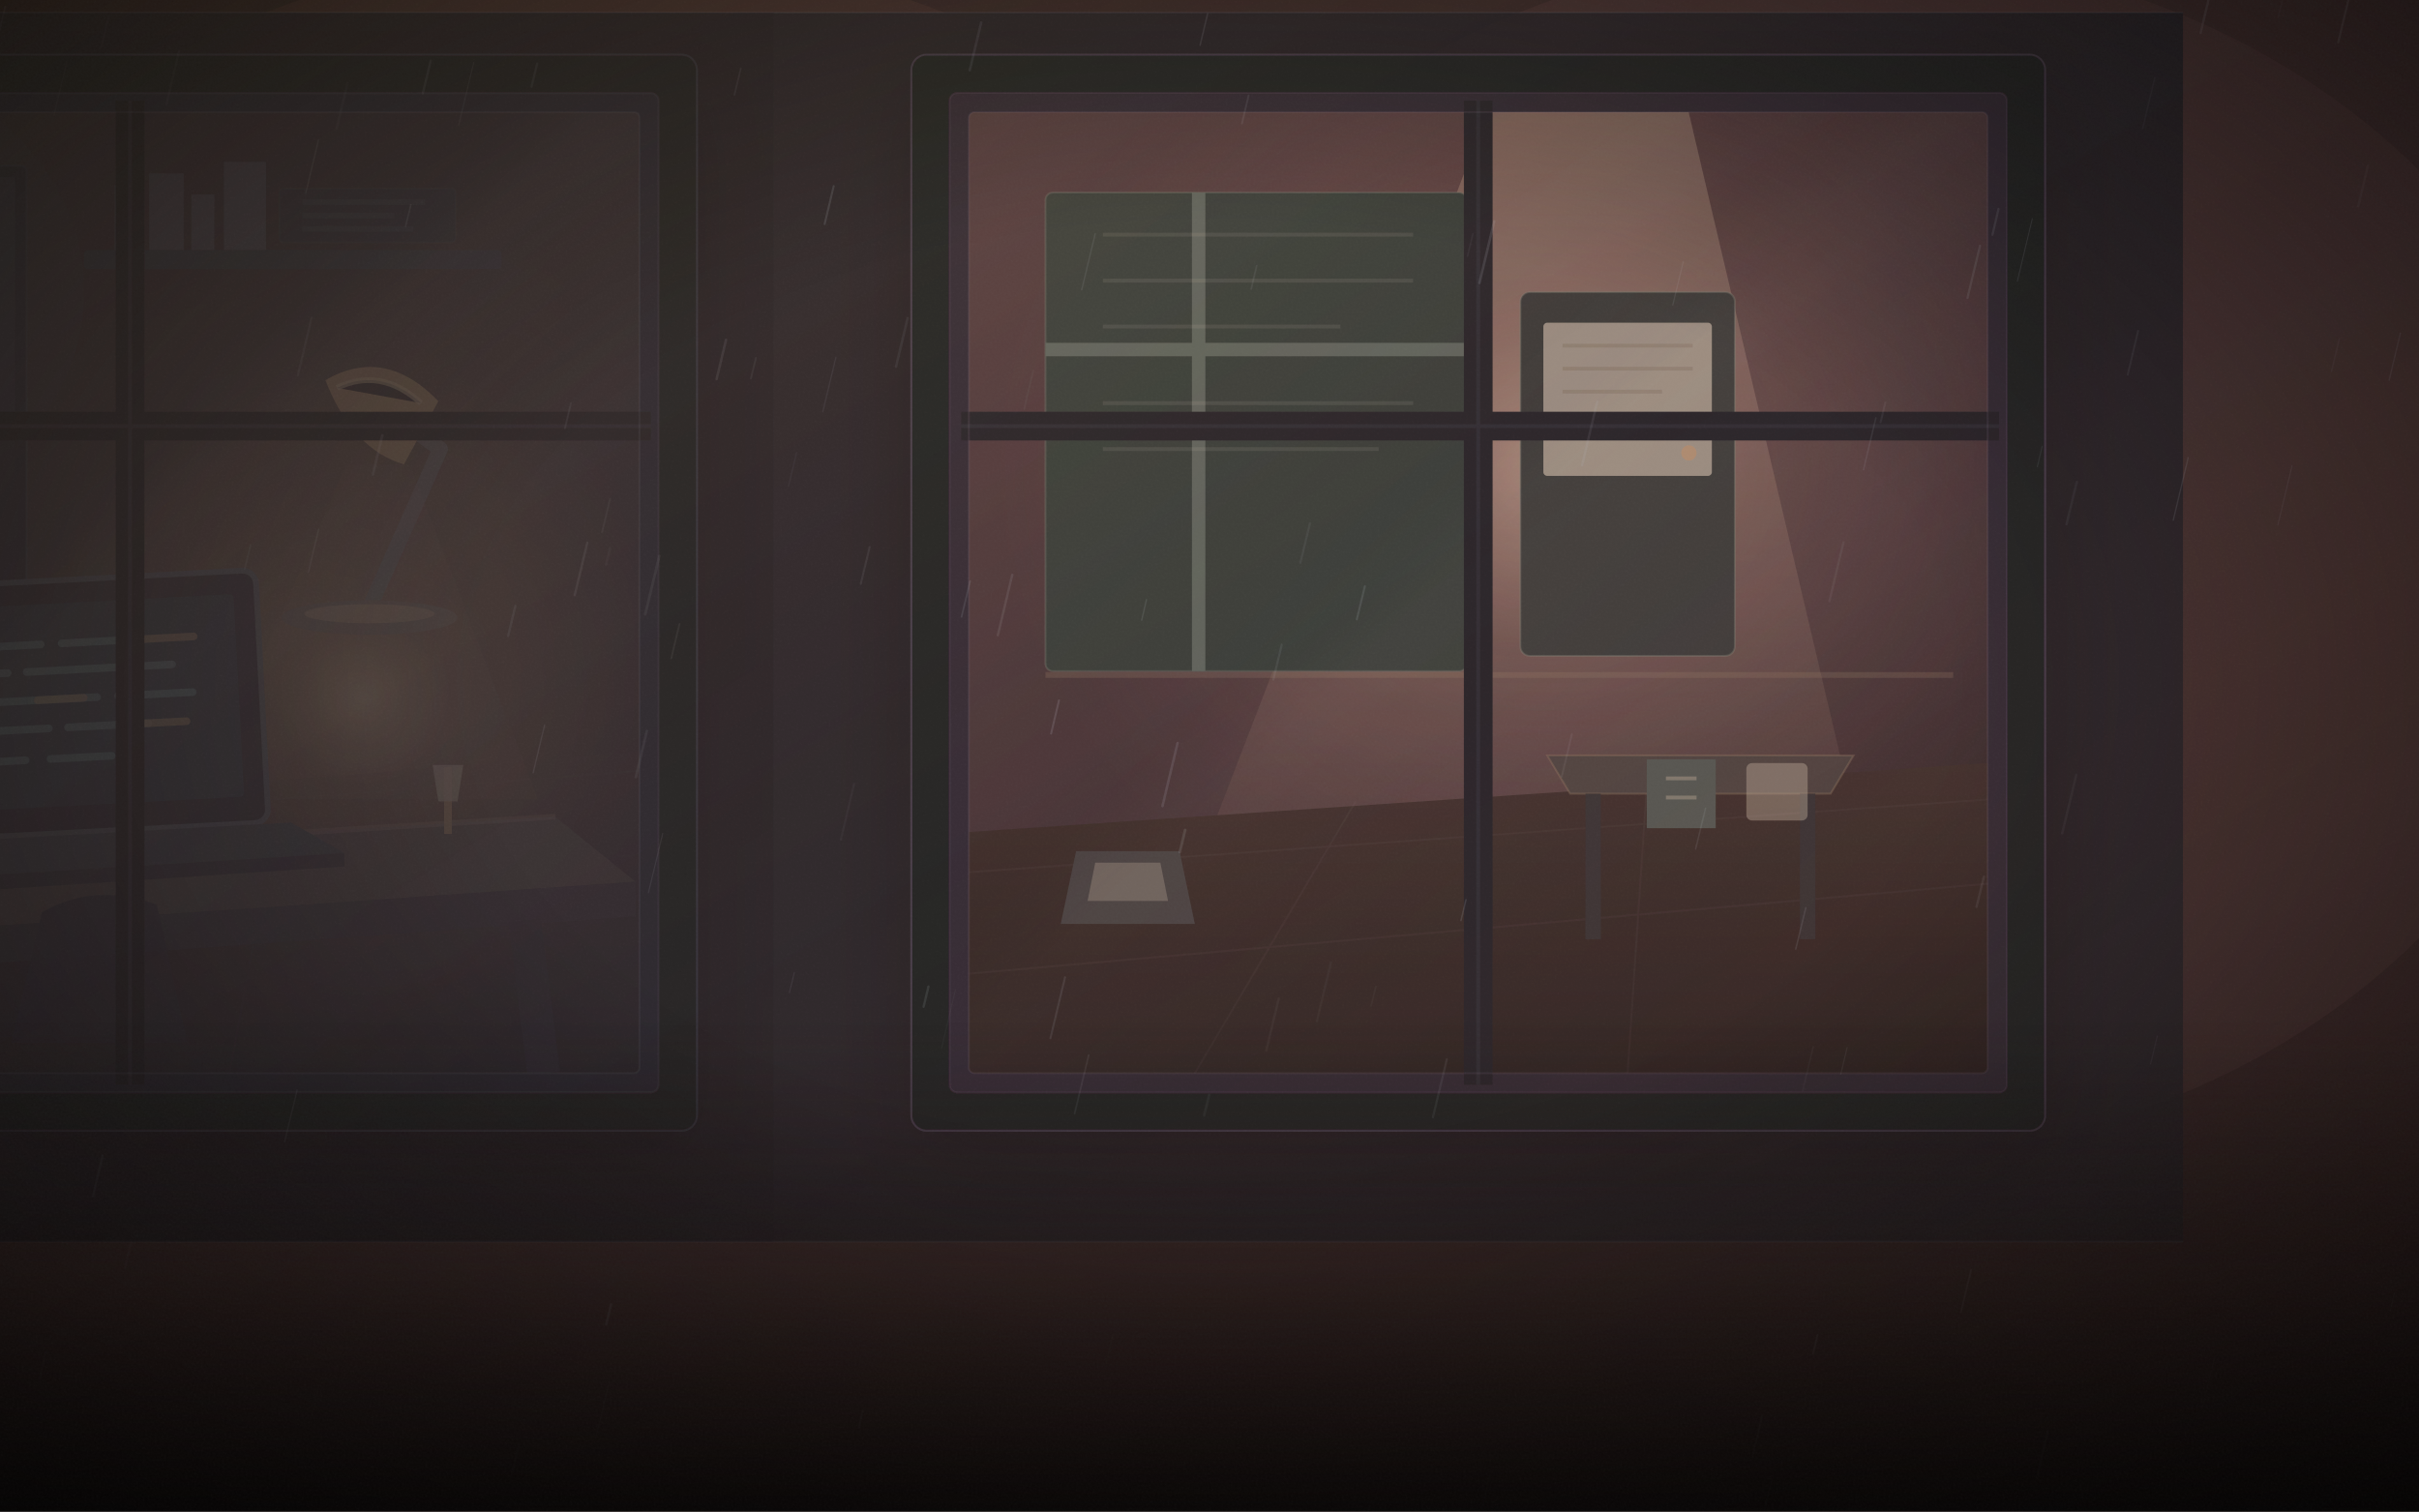
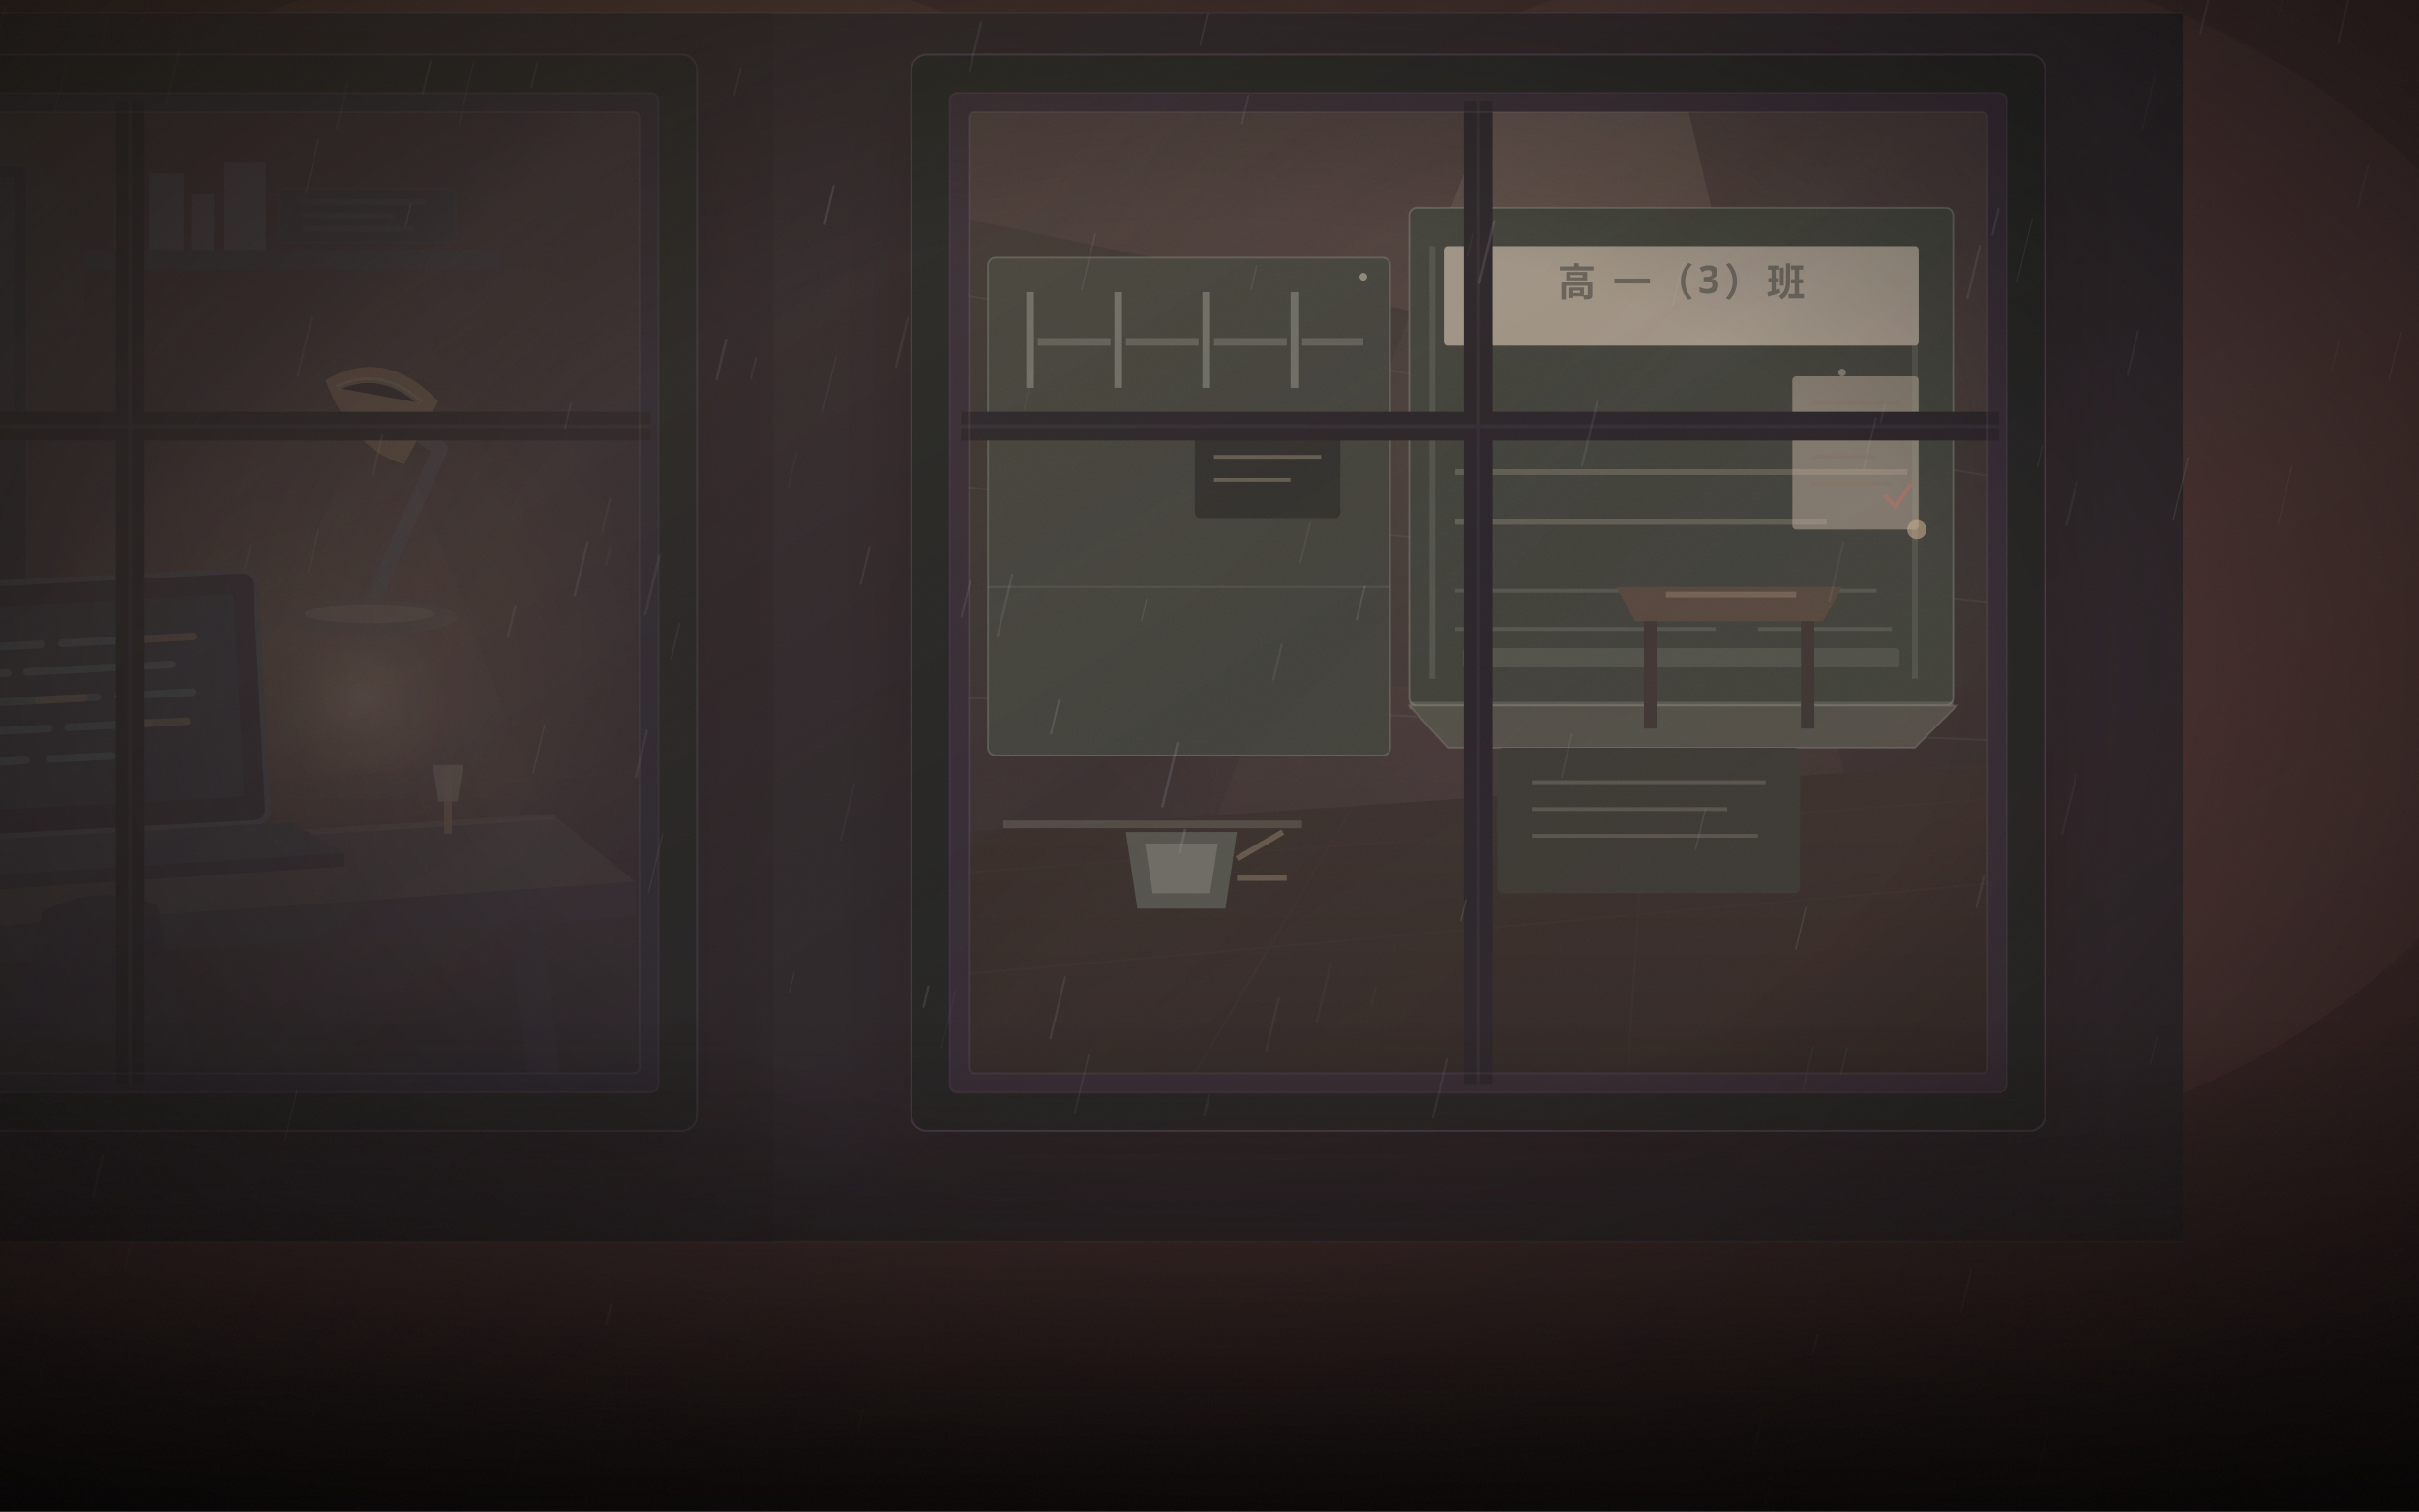
<svg xmlns="http://www.w3.org/2000/svg" viewBox="0 0 1440 900" preserveAspectRatio="xMidYMid slice" role="img" aria-labelledby="title desc">
  <style>
  .rain-drift { animation: rain-drift 11s ease-in-out infinite; }
  .mote { animation-name: mote-rise; animation-duration: 12s; animation-timing-function: ease-in-out; animation-iteration-count: infinite; opacity: 0; }
  .glow-drift { animation: glow-drift 14s ease-in-out infinite; }
  .sway { animation: sway 11s ease-in-out infinite; transform-box: fill-box; transform-origin: 50% 50%; }
  .drift { animation: drift 15s ease-in-out infinite; transform-box: fill-box; transform-origin: 50% 50%; }
  .spin { animation: spin 34s linear infinite; transform-box: fill-box; transform-origin: 50% 100%; }
  .pulse { animation: pulse 2.4s ease-in-out infinite; transform-box: fill-box; transform-origin: 50% 100%; }
  .ring { animation: ring 6.4s ease-out infinite; transform-box: fill-box; transform-origin: 50% 50%; }
  .rise { animation: rise 7s ease-in-out infinite; }
  .flow { animation: flow 7s linear infinite; }
  .blink { animation: blink 1.3s steps(2, start) infinite; }
  .signal-flow { animation: signal-flow 6s linear infinite; }
  @keyframes rain-drift { 0%, 100% { transform: translate(0px, 0px); } 50% { transform: translate(-14px, 24px); } }
  @keyframes mote-rise { 0% { opacity: 0; transform: translate(0px, 0px); } 16% { opacity: .5; } 62% { opacity: .26; } 100% { opacity: 0; transform: translate(-10px, -54px); } }
  @keyframes glow-drift { 0%, 100% { transform: translate(0px, 0px); } 50% { transform: translate(7px, -6px); } }
  @keyframes sway { 0%, 100% { transform: rotate(-1.4deg) translateY(0px); } 50% { transform: rotate(1.4deg) translateY(-4px); } }
  @keyframes drift { 0%, 100% { transform: translate(0px, 0px); } 50% { transform: translate(6px, -8px); } }
  @keyframes spin { to { transform: rotate(360deg); } }
  @keyframes pulse { 0%, 100% { transform: scaleY(.32); } 50% { transform: scaleY(1); } }
  @keyframes ring { 0% { transform: scale(.5); opacity: .55; } 68% { opacity: .14; } 100% { transform: scale(2.4); opacity: 0; } }
  @keyframes rise { 0% { opacity: 0; transform: translateY(6px); } 35% { opacity: .55; } 100% { opacity: 0; transform: translateY(-16px); } }
  @keyframes flow { to { stroke-dashoffset: -120; } }
  @keyframes blink { 0%, 49% { opacity: 1; } 50%, 100% { opacity: 0; } }
  @keyframes signal-flow { to { stroke-dashoffset: -96; } }
  @media (prefers-reduced-motion: reduce) { .anim { animation: none !important; } }
</style>
  <defs>
    <linearGradient id="night" x1="0" y1="0" x2="1" y2="1">
      <stop stop-color="#120d0c" />
      <stop offset=".46" stop-color="#2b1c1c" />
      <stop offset="1" stop-color="#160f0e" />
    </linearGradient>
    <linearGradient id="dawn" x1="0" y1="0" x2="0" y2="1">
      <stop stop-color="#e2a276" stop-opacity=".36" />
      <stop offset=".48" stop-color="#8b5e5e" stop-opacity=".15" />
      <stop offset="1" stop-color="#17110f" stop-opacity="0" />
    </linearGradient>
    <linearGradient id="warmWash" x1="0" y1="0" x2="1" y2="1">
      <stop stop-color="#efb77d" stop-opacity=".2" />
      <stop offset=".5" stop-color="#dca18c" stop-opacity=".13" />
      <stop offset="1" stop-color="#c98370" stop-opacity=".18" />
    </linearGradient>
    <linearGradient id="leftRoom" x1="0" y1="0" x2=".85" y2="1">
      <stop stop-color="#3b2c24" />
      <stop offset=".55" stop-color="#2a211d" />
      <stop offset="1" stop-color="#15100e" />
    </linearGradient>
    <linearGradient id="rightRoom" x1=".2" y1="0" x2=".8" y2="1">
      <stop stop-color="#3b292c" />
      <stop offset=".58" stop-color="#2b2025" />
      <stop offset="1" stop-color="#171114" />
    </linearGradient>
    <linearGradient id="floor" x1="0" y1="0" x2="0" y2="1">
      <stop stop-color="#261c18" />
      <stop offset="1" stop-color="#0e0b0a" />
    </linearGradient>
    <linearGradient id="glass" x1="0" y1="0" x2="1" y2="1">
      <stop stop-color="#d5b497" stop-opacity=".13" />
      <stop offset=".42" stop-color="#62483f" stop-opacity=".05" />
      <stop offset=".48" stop-color="#f4d7b6" stop-opacity=".13" />
      <stop offset="1" stop-color="#211512" stop-opacity=".03" />
    </linearGradient>
    <linearGradient id="spotlight" x1="0" y1="0" x2="0" y2="1">
      <stop stop-color="#ffe0b6" stop-opacity=".27" />
      <stop offset="1" stop-color="#d9a18b" stop-opacity="0" />
    </linearGradient>
    <linearGradient id="bottomShade" x1="0" y1="0" x2="0" y2="1">
      <stop stop-color="#100b09" stop-opacity="0" />
      <stop offset=".56" stop-color="#100b09" stop-opacity=".46" />
      <stop offset="1" stop-color="#0b0807" stop-opacity=".94" />
    </linearGradient>
    <radialGradient id="lampGlow">
      <stop stop-color="#ffe0a8" stop-opacity=".78" />
      <stop offset=".26" stop-color="#f4bd78" stop-opacity=".3" />
      <stop offset="1" stop-color="#e6a053" stop-opacity="0" />
    </radialGradient>
    <radialGradient id="stageGlow">
      <stop stop-color="#ffd8bd" stop-opacity=".48" />
      <stop offset=".35" stop-color="#dda088" stop-opacity=".18" />
      <stop offset="1" stop-color="#aa6e63" stop-opacity="0" />
    </radialGradient>
    <radialGradient id="vignette" cx=".5" cy=".45" r=".72">
      <stop offset=".42" stop-color="#000" stop-opacity="0" />
      <stop offset="1" stop-color="#000" stop-opacity=".66" />
    </radialGradient>
    <filter id="blur8" x="-50%" y="-50%" width="200%" height="200%">
      <feGaussianBlur stdDeviation="8" />
    </filter>
    <filter id="blur24" x="-50%" y="-50%" width="200%" height="200%">
      <feGaussianBlur stdDeviation="24" />
    </filter>
    <filter id="shadow" x="-30%" y="-30%" width="160%" height="160%">
      <feDropShadow dx="0" dy="16" stdDeviation="22" flood-color="#000" flood-opacity=".55" />
    </filter>
    <filter id="grain">
      <feTurbulence type="fractalNoise" baseFrequency=".72" numOctaves="3" seed="27" stitchTiles="stitch" />
      <feColorMatrix type="saturate" values="0" />
      <feComponentTransfer>
        <feFuncA type="table" tableValues="0 .075" />
      </feComponentTransfer>
    </filter>
    <clipPath id="leftClip">
      <rect x="102" y="164" width="532" height="502" rx="3" />
    </clipPath>
    <clipPath id="rightClip">
      <rect x="806" y="164" width="532" height="502" rx="3" />
    </clipPath>
  </defs>
  <rect width="1440" height="900" fill="url(#night)" />
  <ellipse cx="360" cy="340" rx="460" ry="370" fill="#b47b58" opacity=".09" />
  <ellipse cx="1100" cy="330" rx="440" ry="360" fill="#a86c6c" opacity=".1" />
  <g transform="translate(0 -60) translate(-342.1 -60.2) scale(1.14)">
    <path d="M0 112H1440V754H0Z" fill="#080d15" opacity=".9" />
    <path d="M0 112H1440M0 754H1440" stroke="#6d8296" stroke-opacity=".14" />
    <g filter="url(#shadow)">
      <rect x="72" y="134" width="592" height="562" rx="8" fill="#05090f" stroke="#344250" stroke-opacity=".55" />
      <rect x="92" y="154" width="552" height="522" rx="4" fill="#111923" stroke="#637484" stroke-opacity=".18" />
      <rect x="776" y="134" width="592" height="562" rx="8" fill="#05090f" stroke="#454057" stroke-opacity=".58" />
      <rect x="796" y="154" width="552" height="522" rx="4" fill="#171522" stroke="#756887" stroke-opacity=".18" />
    </g>
    <g opacity="0.32">
      <g clip-path="url(#leftClip)">
        <rect x="102" y="164" width="532" height="502" fill="url(#leftRoom)" />
        <ellipse cx="444" cy="440" rx="250" ry="240" fill="url(#lampGlow)" opacity=".26" />
        <path d="M102 540L634 498V666H102Z" fill="url(#floor)" />
        <path d="M102 550L634 508M102 603L634 552M210 666L328 520M420 666L448 514" stroke="#80909a" stroke-opacity=".06" />
        <rect x="126" y="192" width="188" height="266" rx="3" fill="#080e16" stroke="#4b5d6b" stroke-opacity=".5" />
        <rect x="132" y="198" width="176" height="254" fill="#0d1a28" />
        <ellipse cx="202" cy="258" rx="142" ry="124" fill="#345574" opacity=".14" />
        <path d="M120 410V332H151V366H178V294H211V350H242V270H270V324H310V462H120Z" fill="#080f19" />
        <path d="M151 350H158V360H151ZM188 318H195V329H188ZM249 294H256V305H249ZM277 346H284V357H277ZM188 374H195V385H188ZM249 338H256V349H249Z" fill="#d5b878" opacity=".48" />
        <rect x="132" y="198" width="176" height="254" fill="url(#glass)" />
        <path d="M220 198V452M132 326H308" stroke="#334652" stroke-width="8" />
        <path d="M220 198V452M132 326H308" stroke="#8295a1" stroke-opacity=".12" stroke-width="2" />
        <rect x="344" y="236" width="218" height="10" rx="2" fill="#29343e" />
        <path d="M360 202H374V236H360ZM378 196H396V236H378ZM400 207H412V236H400ZM417 190H439V236H417Z" fill="#58606a" />
        <rect x="446" y="204" width="92" height="28" rx="2" fill="#1a252f" stroke="#83919a" stroke-opacity=".15" />
        <path d="M458 211H522M458 218H506M458 225H516" stroke="#8b9ba3" stroke-opacity=".22" stroke-width="3" />
        <g class="anim glow-drift">
          <ellipse cx="490" cy="470" rx="176" ry="172" fill="url(#lampGlow)" />
        </g>
        <path d="M493 423L530 340M530 340L500 318" stroke="#5b5e60" stroke-width="8" stroke-linecap="round" />
        <path d="M470 304Q501 286 529 315L511 348Q484 340 470 304Z" fill="#c59b63" />
        <path d="M476 308Q499 297 520 316" stroke="#ffe0a4" stroke-opacity=".65" stroke-width="3" />
        <ellipse cx="493" cy="428" rx="46" ry="9" fill="#6c6558" />
        <ellipse cx="493" cy="426" rx="34" ry="5" fill="#d3b785" opacity=".55" />
        <path d="M481 348L405 523H581L514 348Z" fill="#f2bd78" opacity=".065" />
        <path d="M138 560L590 532L632 566L110 602Z" fill="#463e35" />
        <path d="M110 602L632 566V584L110 622Z" fill="#24252a" />
        <path d="M154 614L150 666M574 586L584 666" stroke="#1a1d23" stroke-width="17" />
        <path d="M138 560L590 532" stroke="#b49670" stroke-opacity=".35" stroke-width="3" />
        <rect x="247" y="408" width="190" height="132" rx="7" fill="#080d12" stroke="#4c5b64" stroke-width="3" transform="rotate(-3 342 474)" />
        <rect x="259" y="420" width="166" height="106" rx="2" fill="#102633" transform="rotate(-3 342 474)" />
        <g transform="rotate(-3 342 474)" stroke-linecap="round">
          <path d="M276 441H323M334 441H368M276 455H305M315 455H391M290 470H351M362 470H401M290 485H325M335 485H377M276 501H312M325 501H357" stroke="#75b6b6" stroke-opacity=".65" stroke-width="4" />
          <path d="M374 441H403M320 470H344M367 485H397" stroke="#d1aa72" stroke-opacity=".7" stroke-width="4" />
        </g>
        <path d="M222 548L452 535L480 551L206 568Z" fill="#293138" />
        <path d="M206 568L480 551V558L208 576Z" fill="#12181d" />
        <rect x="158" y="526" width="66" height="12" rx="2" fill="#5f5142" transform="rotate(-3 191 532)" />
        <rect x="164" y="511" width="58" height="13" rx="2" fill="#344b56" transform="rotate(-3 193 518)" />
        <path d="M534 506V541" stroke="#b28a55" stroke-width="4" />
        <path d="M526 505H542L539 524H529Z" fill="#d2c2a1" opacity=".75" />
        <path d="M322 582Q350 566 382 578L398 650H306Z" fill="#11171e" opacity=".88" />
      </g>
    </g>
    <g opacity="1.1">
      <g clip-path="url(#rightClip)">
        <rect x="806" y="164" width="532" height="502" fill="url(#rightRoom)" />
+         <rect x="806" y="164" width="532" height="502" fill="#1b1a20" opacity="0.34" />
        <g class="anim glow-drift">
-           <ellipse cx="1110" cy="348" rx="290" ry="268" fill="url(#stageGlow)" />
-         </g>
-         <path d="M1080 156H1180L1300 666H884Z" fill="url(#spotlight)" />
+           <ellipse cx="1110" cy="348" rx="290" ry="268" fill="url(#stageGlow)" opacity="0.78" />
+         </g>
+         <path d="M1080 156H1180L1300 666H884Z" fill="url(#spotlight)" opacity=".7" />
        <path d="M806 540L1338 504V666H806Z" fill="url(#floor)" />
-         <path d="M806 561L1338 523M806 614L1338 567M924 666L1008 524M1150 666L1160 516" stroke="#a392b1" stroke-opacity=".055" />
-         <rect x="846" y="206" width="220" height="250" rx="4" fill="#1c2c28" stroke="#68766b" stroke-opacity=".35" />
-         <path d="M846 288H1066M926 206V456" stroke="#4a5a52" stroke-width="7" />
-         <path d="M876 228H1038M876 252H1038M876 276H1000M876 316H1038M876 340H1020" stroke="#e9e1cb" stroke-opacity=".1" stroke-width="2" />
-         <g transform="translate(1094 258)">
-           <rect width="112" height="190" rx="5" fill="#202827" stroke="#6e786c" stroke-opacity=".4" />
-           <rect x="12" y="16" width="88" height="80" rx="2" fill="#d8ccb6" opacity=".62" />
-           <path d="M22 28H90M22 40H90M22 52H74M22 64H86" stroke="#776b59" stroke-opacity=".45" stroke-width="2" />
-           <circle cx="88" cy="84" r="4" fill="#b58b62" opacity=".7" />
-         </g>
-         <g transform="translate(1108 500)">
-           <path d="M0 0H160L148 20H12Z" fill="#35312e" stroke="#9c8063" stroke-opacity=".3" />
-           <path d="M24 20V96M136 20V96" stroke="#1c1e21" stroke-width="8" />
-           <path d="M52 2H88V38H52Z" fill="#3d4944" />
-           <path d="M62 12H78M62 22H78" stroke="#d7c6aa" stroke-opacity=".35" stroke-width="2" />
-           <rect x="104" y="4" width="32" height="30" rx="3" fill="#c9bda8" opacity=".4" />
-         </g>
-         <path d="M846 458H1320" stroke="#8d7b62" stroke-opacity=".25" stroke-width="3" />
-         <g transform="translate(862 550)">
-           <path d="M0 0H54L62 38H-8Z" fill="#2d3031" />
-           <path d="M10 6H44L48 26H6Z" fill="#afa38f" opacity=".35" />
-         </g>
-         <rect x="806" y="164" width="532" height="502" fill="url(#glass)" opacity=".26" />
+         <path fill="none" d="M806 561L1338 523M806 614L1338 567M924 666L1008 524M1150 666L1160 516" stroke="#a392b1" stroke-opacity=".055" />
+         <rect x="806" y="164" width="532" height="300" fill="#1d2a23" opacity=".4" />
+         <path d="M806 220L1338 330V666H806Z" fill="#121a17" opacity=".5" />
+         <path fill="none" d="M806 260L1338 354M806 360L1338 420M806 470L1338 492" stroke="#93a39a" stroke-opacity=".1" />
+         <g transform="translate(816 240)">
+           <rect width="210" height="260" rx="4" fill="#24312b" stroke="#76867a" stroke-opacity=".42" />
+           <path fill="none" d="M0 86H210M0 172H210" stroke="#9aa89b" stroke-opacity=".16" />
+           <path fill="none" d="M22 18V68M68 18V68M114 18V68M160 18V68" stroke="#59675d" stroke-width="4" />
+           <path fill="none" d="M26 44H64M72 44H110M118 44H156M164 44H196" stroke="#b5c0b2" stroke-opacity=".26" stroke-width="4" />
+           <rect x="108" y="92" width="76" height="44" rx="3" fill="#101a17" />
+           <path fill="none" d="M118 104H174M118 116H158" stroke="#d5c6a8" stroke-opacity=".32" stroke-width="2" />
+         </g>
+         <g transform="translate(1036 214)">
+           <rect width="284" height="260" rx="4" fill="#223029" stroke="#7d8c80" stroke-opacity=".45" />
+           <rect x="18" y="20" width="248" height="52" rx="2" fill="#d8cfbb" opacity=".65" />
+           <text x="142" y="46" font-family="'PingFang SC','Hiragino Sans GB','Microsoft YaHei',sans-serif" font-size="20" font-weight="600" fill="#4d544c" fill-opacity="0.9" text-anchor="middle" letter-spacing="2.2">高 一（3）班</text>
+           <path fill="none" d="M24 112H260M24 138H260M24 164H218" stroke="#c9c0aa" stroke-opacity=".24" stroke-width="3" />
+           <path fill="none" d="M24 200H128M150 200H244M24 220H160M182 220H252" stroke="#a9b3a7" stroke-opacity=".2" stroke-width="2" />
+           <g transform="translate(200 88)">
+             <rect width="66" height="80" rx="2" fill="#d6c9b3" opacity=".45" />
+             <path fill="none" d="M10 14H56M10 28H56M10 42H44M10 56H52" stroke="#756a59" stroke-opacity=".4" stroke-width="2" />
+             <path fill="none" d="M48 62L54 68L62 56" stroke="#b36a5f" stroke-opacity=".65" stroke-width="2" />
+           </g>
+           <rect x="96" y="110" width="10" height="10" rx="2" fill="#8ba8a0" opacity=".7" />
+           <rect x="122" y="110" width="10" height="10" rx="2" fill="#c9a472" opacity=".6" />
+           <path fill="none" d="M12 20V246M264 20V246" stroke="#94a397" stroke-opacity=".2" stroke-width="3" />
+           <circle cx="265" cy="168" r="5" fill="#c9b593" opacity=".6" />
+           <rect x="28" y="230" width="228" height="10" rx="2" fill="#8d9b8d" opacity=".2" />
+           <path fill="none" d="M0 260H284" stroke="#8c9b8d" stroke-opacity=".28" stroke-width="4" />
+         </g>
+         <path d="M1036 474H1322L1300 496H1056Z" fill="#394239" stroke="#8f9b8d" stroke-opacity=".28" />
+         <g transform="translate(1082 496)">
+           <rect width="158" height="76" rx="3" fill="#1c2621" />
+           <path fill="none" d="M18 18H140M18 32H120M18 46H136" stroke="#d8cfbb" stroke-opacity=".2" stroke-width="2" />
+         </g>
+         <path fill="none" d="M824 536H980" stroke="#7d8b80" stroke-opacity=".3" stroke-width="4" />
+         <g transform="translate(888 540)">
+           <path d="M0 0H58L52 40H6Z" fill="#3a4640" />
+           <path d="M10 6H48L44 32H14Z" fill="#a9b5a8" opacity=".28" />
+           <path fill="none" d="M58 14L82 0M58 24H84" stroke="#c7b596" stroke-opacity=".32" stroke-width="3" />
+         </g>
+         <g transform="translate(1144 412)">
+           <path d="M0 0H118L108 18H10Z" fill="#3e382e" />
+           <path fill="none" d="M18 18V74M100 18V74" stroke="#1f211f" stroke-width="7" />
+           <path fill="none" d="M26 4H94" stroke="#b6a98f" stroke-opacity=".3" stroke-width="3" />
+         </g>
+         <g class="anim blink">
+           <circle cx="1012" cy="250" r="2" fill="#e6ddc6" opacity=".5" />
+           <circle cx="1262" cy="300" r="2" fill="#e6ddc6" opacity=".4" />
+         </g>
+         <rect x="806" y="164" width="532" height="502" fill="url(#glass)" opacity=".12" />
      </g>
    </g>
    <rect x="102" y="164" width="532" height="502" fill="url(#glass)" opacity=".32" />
    <path d="M368 158V672M98 328H640M1072 158V672M802 328H1344" stroke="#080d14" stroke-width="15" />
    <path d="M368 158V672M98 328H640M1072 158V672M802 328H1344" stroke="#607080" stroke-opacity=".12" stroke-width="2" />
    <rect x="102" y="164" width="532" height="502" rx="3" fill="none" stroke="#9aabba" stroke-opacity=".12" />
    <rect x="806" y="164" width="532" height="502" rx="3" fill="none" stroke="#aa9bb8" stroke-opacity=".12" />
  </g>
  <g class="anim rain-drift" stroke="#c5d8e5" stroke-linecap="round" opacity="0.18">
    <line x1="-29.7" y1="505.6" x2="-34.8" y2="526.9" stroke-width="1.0" opacity="0.45" />
    <line x1="1392.6" y1="201.8" x2="1387.9" y2="221.0" stroke-width="0.9" opacity="0.35" />
    <line x1="523.1" y1="-63.8" x2="517.8" y2="-41.6" stroke-width="1.5" opacity="0.49" />
    <line x1="441.0" y1="40.7" x2="437.2" y2="56.5" stroke-width="1.0" opacity="0.72" />
    <line x1="394.5" y1="496.3" x2="386.0" y2="531.6" stroke-width="0.7" opacity="0.75" />
    <line x1="324.2" y1="431.7" x2="317.4" y2="460.1" stroke-width="0.8" opacity="0.81" />
    <line x1="872.7" y1="535.7" x2="869.7" y2="548.1" stroke-width="0.9" opacity="0.77" />
    <line x1="1315.2" y1="-2.3" x2="1310.0" y2="19.6" stroke-width="1.4" opacity="0.76" />
    <line x1="1015.3" y1="481.2" x2="1009.4" y2="505.5" stroke-width="0.9" opacity="0.58" />
    <line x1="1471.5" y1="-31.5" x2="1463.2" y2="3.3" stroke-width="1.0" opacity="0.71" />
    <line x1="1054.8" y1="880.7" x2="1049.5" y2="902.4" stroke-width="1.0" opacity="0.66" />
    <line x1="743.3" y1="56.8" x2="739.3" y2="73.5" stroke-width="1.1" opacity="0.61" />
    <line x1="634.0" y1="581.9" x2="625.3" y2="618.2" stroke-width="1.2" opacity="0.62" />
    <line x1="496.3" y1="110.8" x2="490.9" y2="133.4" stroke-width="1.2" opacity="0.84" />
    <line x1="779.8" y1="311.6" x2="774.1" y2="335.1" stroke-width="1.3" opacity="0.40" />
    <line x1="812.5" y1="349.0" x2="807.7" y2="368.8" stroke-width="1.2" opacity="0.72" />
    <line x1="517.7" y1="325.7" x2="512.4" y2="347.7" stroke-width="1.2" opacity="0.49" />
    <line x1="1526.4" y1="858.3" x2="1520.0" y2="884.7" stroke-width="1.6" opacity="0.84" />
    <line x1="432.2" y1="202.3" x2="426.6" y2="225.7" stroke-width="1.5" opacity="0.82" />
    <line x1="1282.7" y1="46.3" x2="1275.5" y2="76.5" stroke-width="0.9" opacity="0.34" />
    <line x1="761.2" y1="594.5" x2="753.8" y2="625.6" stroke-width="1.4" opacity="0.30" />
    <line x1="648.1" y1="628.2" x2="639.7" y2="663.1" stroke-width="1.0" opacity="0.50" />
    <line x1="1209.8" y1="130.2" x2="1200.9" y2="167.5" stroke-width="0.6" opacity="0.77" />
    <line x1="1116.7" y1="248.8" x2="1109.3" y2="279.7" stroke-width="0.9" opacity="0.54" />
    <line x1="682.5" y1="357.0" x2="679.6" y2="369.3" stroke-width="0.8" opacity="0.67" />
    <line x1="227.6" y1="259.1" x2="222.0" y2="282.5" stroke-width="1.5" opacity="0.57" />
    <line x1="1450.0" y1="564.0" x2="1447.2" y2="575.7" stroke-width="1.0" opacity="0.47" />
    <line x1="701.0" y1="442.4" x2="692.0" y2="480.0" stroke-width="1.5" opacity="0.74" />
    <line x1="1425.4" y1="769.7" x2="1422.9" y2="780.2" stroke-width="0.6" opacity="0.56" />
    <line x1="27.3" y1="805.5" x2="23.2" y2="822.5" stroke-width="1.4" opacity="0.32" />
    <line x1="795.0" y1="935.5" x2="789.9" y2="956.8" stroke-width="1.0" opacity="0.60" />
    <line x1="1514.8" y1="364.9" x2="1508.5" y2="391.3" stroke-width="1.4" opacity="0.64" />
    <line x1="1049.1" y1="842.8" x2="1043.3" y2="867.1" stroke-width="1.1" opacity="0.70" />
    <line x1="508.5" y1="466.7" x2="500.5" y2="500.0" stroke-width="1.2" opacity="0.25" />
    <line x1="815.7" y1="895.5" x2="810.0" y2="919.2" stroke-width="1.0" opacity="0.80" />
    <line x1="1318.1" y1="809.2" x2="1311.3" y2="837.3" stroke-width="0.7" opacity="0.39" />
    <line x1="652.0" y1="139.1" x2="643.9" y2="172.6" stroke-width="0.8" opacity="0.59" />
    <line x1="1236.3" y1="286.9" x2="1230.2" y2="312.1" stroke-width="1.4" opacity="0.36" />
    <line x1="1099.6" y1="623.7" x2="1095.8" y2="639.6" stroke-width="0.7" opacity="0.47" />
    <line x1="719.8" y1="651.9" x2="716.8" y2="664.2" stroke-width="1.5" opacity="0.37" />
    <line x1="909.9" y1="946.3" x2="903.1" y2="974.6" stroke-width="1.4" opacity="0.84" />
    <line x1="1236.0" y1="461.3" x2="1227.6" y2="496.2" stroke-width="1.4" opacity="0.32" />
    <line x1="861.3" y1="630.7" x2="853.0" y2="665.3" stroke-width="1.3" opacity="0.51" />
    <line x1="472.9" y1="579.0" x2="469.9" y2="591.1" stroke-width="0.6" opacity="0.54" />
    <line x1="1409.6" y1="98.6" x2="1403.8" y2="122.9" stroke-width="1.4" opacity="0.37" />
    <line x1="284.3" y1="-60.5" x2="279.1" y2="-38.8" stroke-width="1.0" opacity="0.69" />
    <line x1="561.0" y1="-57.1" x2="554.0" y2="-27.8" stroke-width="1.4" opacity="0.30" />
    <line x1="1081.9" y1="794.9" x2="1079.3" y2="806.1" stroke-width="1.1" opacity="0.78" />
    <line x1="1219.0" y1="852.4" x2="1212.4" y2="879.9" stroke-width="1.4" opacity="0.76" />
    <line x1="1079.2" y1="964.2" x2="1075.8" y2="978.4" stroke-width="0.6" opacity="0.62" />
    <line x1="-4.9" y1="-64.4" x2="-13.3" y2="-29.7" stroke-width="1.2" opacity="0.60" />
    <line x1="404.5" y1="371.5" x2="399.6" y2="392.0" stroke-width="1.1" opacity="0.58" />
    <line x1="189.7" y1="315.1" x2="183.6" y2="340.6" stroke-width="0.8" opacity="0.61" />
    <line x1="1527.6" y1="745.9" x2="1520.0" y2="777.4" stroke-width="0.8" opacity="0.52" />
    <line x1="1075.0" y1="540.4" x2="1069.0" y2="565.1" stroke-width="0.9" opacity="0.65" />
    <line x1="1013.6" y1="963.4" x2="1010.1" y2="978.0" stroke-width="1.0" opacity="0.60" />
    <line x1="339.9" y1="240.0" x2="336.3" y2="255.0" stroke-width="1.1" opacity="0.58" />
    <line x1="176.9" y1="649.0" x2="169.4" y2="680.0" stroke-width="0.8" opacity="0.70" />
    <line x1="540.3" y1="189.4" x2="533.4" y2="218.3" stroke-width="1.5" opacity="0.40" />
    <line x1="1131.0" y1="908.0" x2="1127.6" y2="921.9" stroke-width="1.4" opacity="0.50" />
    <line x1="1215.7" y1="265.7" x2="1212.8" y2="277.9" stroke-width="0.7" opacity="0.54" />
    <line x1="206.9" y1="49.5" x2="200.4" y2="76.5" stroke-width="1.5" opacity="0.31" />
    <line x1="889.5" y1="131.8" x2="880.7" y2="168.5" stroke-width="1.5" opacity="0.79" />
    <line x1="1499.9" y1="841.2" x2="1495.1" y2="861.4" stroke-width="0.7" opacity="0.35" />
    <line x1="1464.8" y1="-52.7" x2="1455.9" y2="-16.0" stroke-width="1.1" opacity="0.63" />
    <line x1="392.5" y1="331.1" x2="384.1" y2="365.8" stroke-width="1.6" opacity="0.61" />
    <line x1="1512.5" y1="985.8" x2="1505.9" y2="1012.9" stroke-width="0.7" opacity="0.75" />
    <line x1="705.5" y1="494.2" x2="702.3" y2="507.4" stroke-width="1.6" opacity="0.76" />
    <line x1="185.5" y1="189.1" x2="177.3" y2="223.6" stroke-width="1.3" opacity="0.50" />
    <line x1="763.0" y1="383.9" x2="758.0" y2="404.7" stroke-width="1.3" opacity="0.48" />
    <line x1="1472.2" y1="835.1" x2="1464.1" y2="868.9" stroke-width="1.0" opacity="0.61" />
    <line x1="64.6" y1="10.1" x2="60.3" y2="28.0" stroke-width="1.2" opacity="0.28" />
    <line x1="577.5" y1="346.0" x2="572.4" y2="367.3" stroke-width="1.0" opacity="0.68" />
    <line x1="1189.7" y1="124.4" x2="1186.1" y2="139.8" stroke-width="1.3" opacity="0.71" />
    <line x1="1122.3" y1="239.7" x2="1119.5" y2="251.4" stroke-width="1.2" opacity="0.42" />
    <line x1="106.7" y1="30.2" x2="99.0" y2="62.3" stroke-width="1.3" opacity="0.39" />
    <line x1="1173.4" y1="756.0" x2="1167.3" y2="781.3" stroke-width="1.0" opacity="0.60" />
    <line x1="149.2" y1="324.4" x2="145.7" y2="338.8" stroke-width="1.0" opacity="0.45" />
    <line x1="189.6" y1="83.2" x2="182.0" y2="115.1" stroke-width="0.8" opacity="0.71" />
    <line x1="1528.3" y1="779.3" x2="1521.3" y2="808.6" stroke-width="1.1" opacity="0.74" />
    <line x1="618.6" y1="909.3" x2="610.9" y2="941.5" stroke-width="0.8" opacity="0.55" />
    <line x1="855.8" y1="-57.4" x2="853.1" y2="-46.3" stroke-width="1.1" opacity="0.44" />
    <line x1="363.7" y1="776.7" x2="360.9" y2="788.6" stroke-width="1.5" opacity="0.82" />
    <line x1="738.3" y1="889.7" x2="733.7" y2="908.9" stroke-width="1.1" opacity="0.21" />
    <line x1="541.4" y1="882.8" x2="536.7" y2="902.4" stroke-width="0.6" opacity="0.24" />
    <line x1="61.1" y1="688.1" x2="55.3" y2="712.3" stroke-width="1.4" opacity="0.59" />
    <line x1="580.6" y1="927.1" x2="574.5" y2="952.5" stroke-width="1.2" opacity="0.62" />
    <line x1="39.8" y1="36.6" x2="32.1" y2="68.8" stroke-width="0.8" opacity="0.34" />
    <line x1="838.4" y1="938.0" x2="833.7" y2="957.6" stroke-width="1.1" opacity="0.82" />
    <line x1="450.0" y1="213.1" x2="447.0" y2="225.4" stroke-width="1.1" opacity="0.58" />
    <line x1="602.6" y1="342.2" x2="594.0" y2="378.2" stroke-width="1.4" opacity="0.61" />
    <line x1="950.8" y1="239.2" x2="941.8" y2="277.0" stroke-width="1.4" opacity="0.50" />
    <line x1="1455.6" y1="173.2" x2="1449.1" y2="200.1" stroke-width="1.1" opacity="0.69" />
    <line x1="282.0" y1="37.2" x2="273.1" y2="74.3" stroke-width="0.7" opacity="0.63" />
    <line x1="78.0" y1="739.8" x2="74.5" y2="754.4" stroke-width="1.4" opacity="0.32" />
    <line x1="1002.0" y1="155.9" x2="995.8" y2="181.6" stroke-width="0.7" opacity="0.58" />
    <line x1="497.6" y1="212.8" x2="489.8" y2="245.2" stroke-width="0.8" opacity="0.42" />
    <line x1="1178.7" y1="146.3" x2="1171.2" y2="177.4" stroke-width="1.3" opacity="0.70" />
    <line x1="748.1" y1="158.2" x2="744.8" y2="172.1" stroke-width="1.0" opacity="0.48" />
    <line x1="1501.8" y1="153.5" x2="1492.8" y2="191.1" stroke-width="0.8" opacity="0.60" />
    <line x1="981.6" y1="-58.1" x2="978.8" y2="-46.1" stroke-width="0.9" opacity="0.61" />
    <line x1="718.9" y1="8.1" x2="714.4" y2="26.9" stroke-width="0.9" opacity="0.77" />
    <line x1="552.7" y1="587.4" x2="549.8" y2="599.5" stroke-width="1.4" opacity="0.64" />
    <line x1="725.8" y1="-62.2" x2="720.1" y2="-38.5" stroke-width="1.0" opacity="0.49" />
    <line x1="1411.6" y1="-70.9" x2="1403.5" y2="-37.3" stroke-width="1.4" opacity="0.82" />
    <line x1="568.8" y1="589.3" x2="560.5" y2="624.1" stroke-width="0.6" opacity="0.24" />
    <line x1="819.0" y1="587.4" x2="816.2" y2="599.0" stroke-width="1.0" opacity="0.23" />
    <line x1="1348.8" y1="881.0" x2="1344.1" y2="900.6" stroke-width="0.8" opacity="0.41" />
    <line x1="1495.8" y1="817.2" x2="1488.6" y2="847.4" stroke-width="1.6" opacity="0.49" />
    <line x1="1272.8" y1="197.0" x2="1266.6" y2="223.1" stroke-width="1.1" opacity="0.51" />
    <line x1="887.5" y1="875.9" x2="881.7" y2="900.0" stroke-width="0.9" opacity="0.43" />
    <line x1="1181.0" y1="522.0" x2="1176.6" y2="540.0" stroke-width="1.4" opacity="0.52" />
    <line x1="349.6" y1="323.2" x2="342.1" y2="354.4" stroke-width="1.4" opacity="0.74" />
    <line x1="1284.2" y1="616.9" x2="1280.2" y2="633.6" stroke-width="0.7" opacity="0.41" />
    <line x1="876.8" y1="139.2" x2="873.6" y2="152.5" stroke-width="0.9" opacity="0.32" />
    <line x1="615.2" y1="220.4" x2="609.6" y2="243.7" stroke-width="0.9" opacity="0.26" />
    <line x1="258.9" y1="932.3" x2="253.3" y2="955.8" stroke-width="0.6" opacity="0.21" />
    <line x1="935.7" y1="437.2" x2="929.7" y2="462.4" stroke-width="1.2" opacity="0.44" />
    <line x1="1097.4" y1="322.9" x2="1089.0" y2="358.0" stroke-width="1.4" opacity="0.39" />
    <line x1="792.3" y1="573.1" x2="783.9" y2="608.1" stroke-width="1.3" opacity="0.24" />
    <line x1="319.8" y1="37.8" x2="316.4" y2="51.7" stroke-width="1.3" opacity="0.63" />
    <line x1="3.1" y1="4.0" x2="-5.8" y2="40.7" stroke-width="1.1" opacity="0.46" />
    <line x1="1361.0" y1="-9.6" x2="1356.2" y2="10.4" stroke-width="0.7" opacity="0.34" />
    <line x1="306.8" y1="360.8" x2="302.5" y2="378.6" stroke-width="1.4" opacity="0.64" />
    <line x1="363.2" y1="326.3" x2="360.8" y2="336.3" stroke-width="1.5" opacity="0.29" />
    <line x1="1302.6" y1="272.5" x2="1293.7" y2="309.8" stroke-width="0.8" opacity="0.78" />
    <line x1="385.1" y1="435.2" x2="378.5" y2="462.7" stroke-width="1.5" opacity="0.63" />
    <line x1="136.2" y1="951.5" x2="131.0" y2="973.3" stroke-width="1.0" opacity="0.20" />
    <line x1="1428.9" y1="198.5" x2="1422.2" y2="226.4" stroke-width="0.8" opacity="0.62" />
    <line x1="-5.1" y1="581.2" x2="-10.6" y2="604.2" stroke-width="0.9" opacity="0.54" />
    <line x1="244.6" y1="121.9" x2="241.4" y2="134.9" stroke-width="0.9" opacity="0.83" />
    <line x1="916.2" y1="-82.6" x2="909.7" y2="-55.6" stroke-width="0.8" opacity="0.29" />
    <line x1="1462.2" y1="139.1" x2="1453.7" y2="174.4" stroke-width="1.5" opacity="0.60" />
    <line x1="256.4" y1="36.1" x2="251.7" y2="55.6" stroke-width="1.4" opacity="0.72" />
    <line x1="1327.5" y1="973.5" x2="1323.3" y2="990.9" stroke-width="1.4" opacity="0.54" />
    <line x1="1079.4" y1="623.2" x2="1073.1" y2="649.6" stroke-width="0.9" opacity="0.26" />
    <line x1="1412.8" y1="977.7" x2="1409.7" y2="990.5" stroke-width="1.2" opacity="0.63" />
    <line x1="662.5" y1="794.9" x2="658.5" y2="811.8" stroke-width="1.1" opacity="0.21" />
    <line x1="363.2" y1="297.0" x2="358.4" y2="316.9" stroke-width="1.1" opacity="0.45" />
    <line x1="513.7" y1="840.0" x2="511.2" y2="850.2" stroke-width="1.2" opacity="0.73" />
    <line x1="734.3" y1="-52.1" x2="729.4" y2="-31.8" stroke-width="1.0" opacity="0.78" />
    <line x1="1398.1" y1="-0.5" x2="1391.9" y2="25.2" stroke-width="1.3" opacity="0.76" />
    <line x1="584.1" y1="13.4" x2="577.3" y2="41.8" stroke-width="1.5" opacity="0.60" />
    <line x1="1364.4" y1="277.4" x2="1356.0" y2="312.5" stroke-width="0.7" opacity="0.52" />
    <line x1="362.8" y1="822.4" x2="354.6" y2="856.3" stroke-width="0.7" opacity="0.56" />
    <line x1="1247.5" y1="-86.2" x2="1244.1" y2="-72.1" stroke-width="1.6" opacity="0.32" />
    <line x1="630.4" y1="417.0" x2="625.7" y2="436.8" stroke-width="1.2" opacity="0.84" />
    <line x1="474.2" y1="269.5" x2="469.4" y2="289.5" stroke-width="0.8" opacity="0.29" />
    <line x1="190.1" y1="824.6" x2="185.0" y2="845.8" stroke-width="0.8" opacity="0.36" />
    <line x1="309.0" y1="859.8" x2="304.6" y2="877.9" stroke-width="1.4" opacity="0.58" />
  </g>
  <g fill="#efd6ad" opacity=".55">
    <circle class="anim mote" cx="130.6" cy="160.2" r="0.9" style="animation-duration:19.8s;animation-delay:-9.9s" />
    <circle class="anim mote" cx="550.7" cy="524.0" r="1.4" style="animation-duration:14.9s;animation-delay:-0.2s" />
    <circle class="anim mote" cx="594.5" cy="444.3" r="1.9" style="animation-duration:12.0s;animation-delay:-3.1s" />
    <circle class="anim mote" cx="497.8" cy="554.2" r="1.5" style="animation-duration:14.5s;animation-delay:-1.1s" />
    <circle class="anim mote" cx="680.6" cy="534.0" r="2.3" style="animation-duration:17.8s;animation-delay:-11.0s" />
    <circle class="anim mote" cx="298.3" cy="412.2" r="2.2" style="animation-duration:14.4s;animation-delay:-11.1s" />
    <circle class="anim mote" cx="754.9" cy="362.5" r="0.7" style="animation-duration:19.1s;animation-delay:-17.2s" />
    <circle class="anim mote" cx="156.3" cy="404.1" r="0.9" style="animation-duration:15.1s;animation-delay:-4.3s" />
    <circle class="anim mote" cx="211.9" cy="552.3" r="0.8" style="animation-duration:19.6s;animation-delay:-14.6s" />
    <circle class="anim mote" cx="641.9" cy="377.8" r="2.3" style="animation-duration:16.7s;animation-delay:-10.4s" />
    <circle class="anim mote" cx="1022.3" cy="210.9" r="1.6" style="animation-duration:17.9s;animation-delay:-16.4s" />
    <circle class="anim mote" cx="315.2" cy="441.4" r="2.0" style="animation-duration:15.2s;animation-delay:-10.6s" />
    <circle class="anim mote" cx="346.9" cy="483.6" r="1.5" style="animation-duration:15.1s;animation-delay:-2.8s" />
    <circle class="anim mote" cx="286.4" cy="251.0" r="1.6" style="animation-duration:18.3s;animation-delay:-9.1s" />
    <circle class="anim mote" cx="770.9" cy="336.0" r="2.2" style="animation-duration:17.7s;animation-delay:-5.6s" />
    <circle class="anim mote" cx="520.8" cy="321.9" r="0.8" style="animation-duration:15.1s;animation-delay:-14.8s" />
    <circle class="anim mote" cx="716.3" cy="428.3" r="2.3" style="animation-duration:20.0s;animation-delay:-19.3s" />
    <circle class="anim mote" cx="604.5" cy="541.2" r="1.1" style="animation-duration:19.7s;animation-delay:-4.0s" />
    <circle class="anim mote" cx="395.4" cy="444.8" r="1.4" style="animation-duration:13.8s;animation-delay:-0.8s" />
    <circle class="anim mote" cx="843.8" cy="208.9" r="1.3" style="animation-duration:14.9s;animation-delay:-5.1s" />
    <circle class="anim mote" cx="1045.1" cy="383.5" r="1.6" style="animation-duration:18.9s;animation-delay:-7.1s" />
    <circle class="anim mote" cx="1157.7" cy="557.1" r="0.7" style="animation-duration:16.4s;animation-delay:-6.7s" />
  </g>
  <g transform="translate(0 -60) translate(-342.1 -60.2) scale(1.14)">
    <rect y="112" width="704" height="642" fill="#02050b" opacity=".34" />
    <g transform="translate(0 0)" />
  </g>
  <rect width="1440" height="900" fill="#6d5360" opacity=".09" />
  <rect width="1440" height="900" fill="url(#warmWash)" />
  <rect y="606" width="1440" height="294" fill="url(#bottomShade)" />
  <rect width="1440" height="900" fill="url(#vignette)" />
  <rect width="1440" height="900" filter="url(#grain)" opacity=".38" />
</svg>
